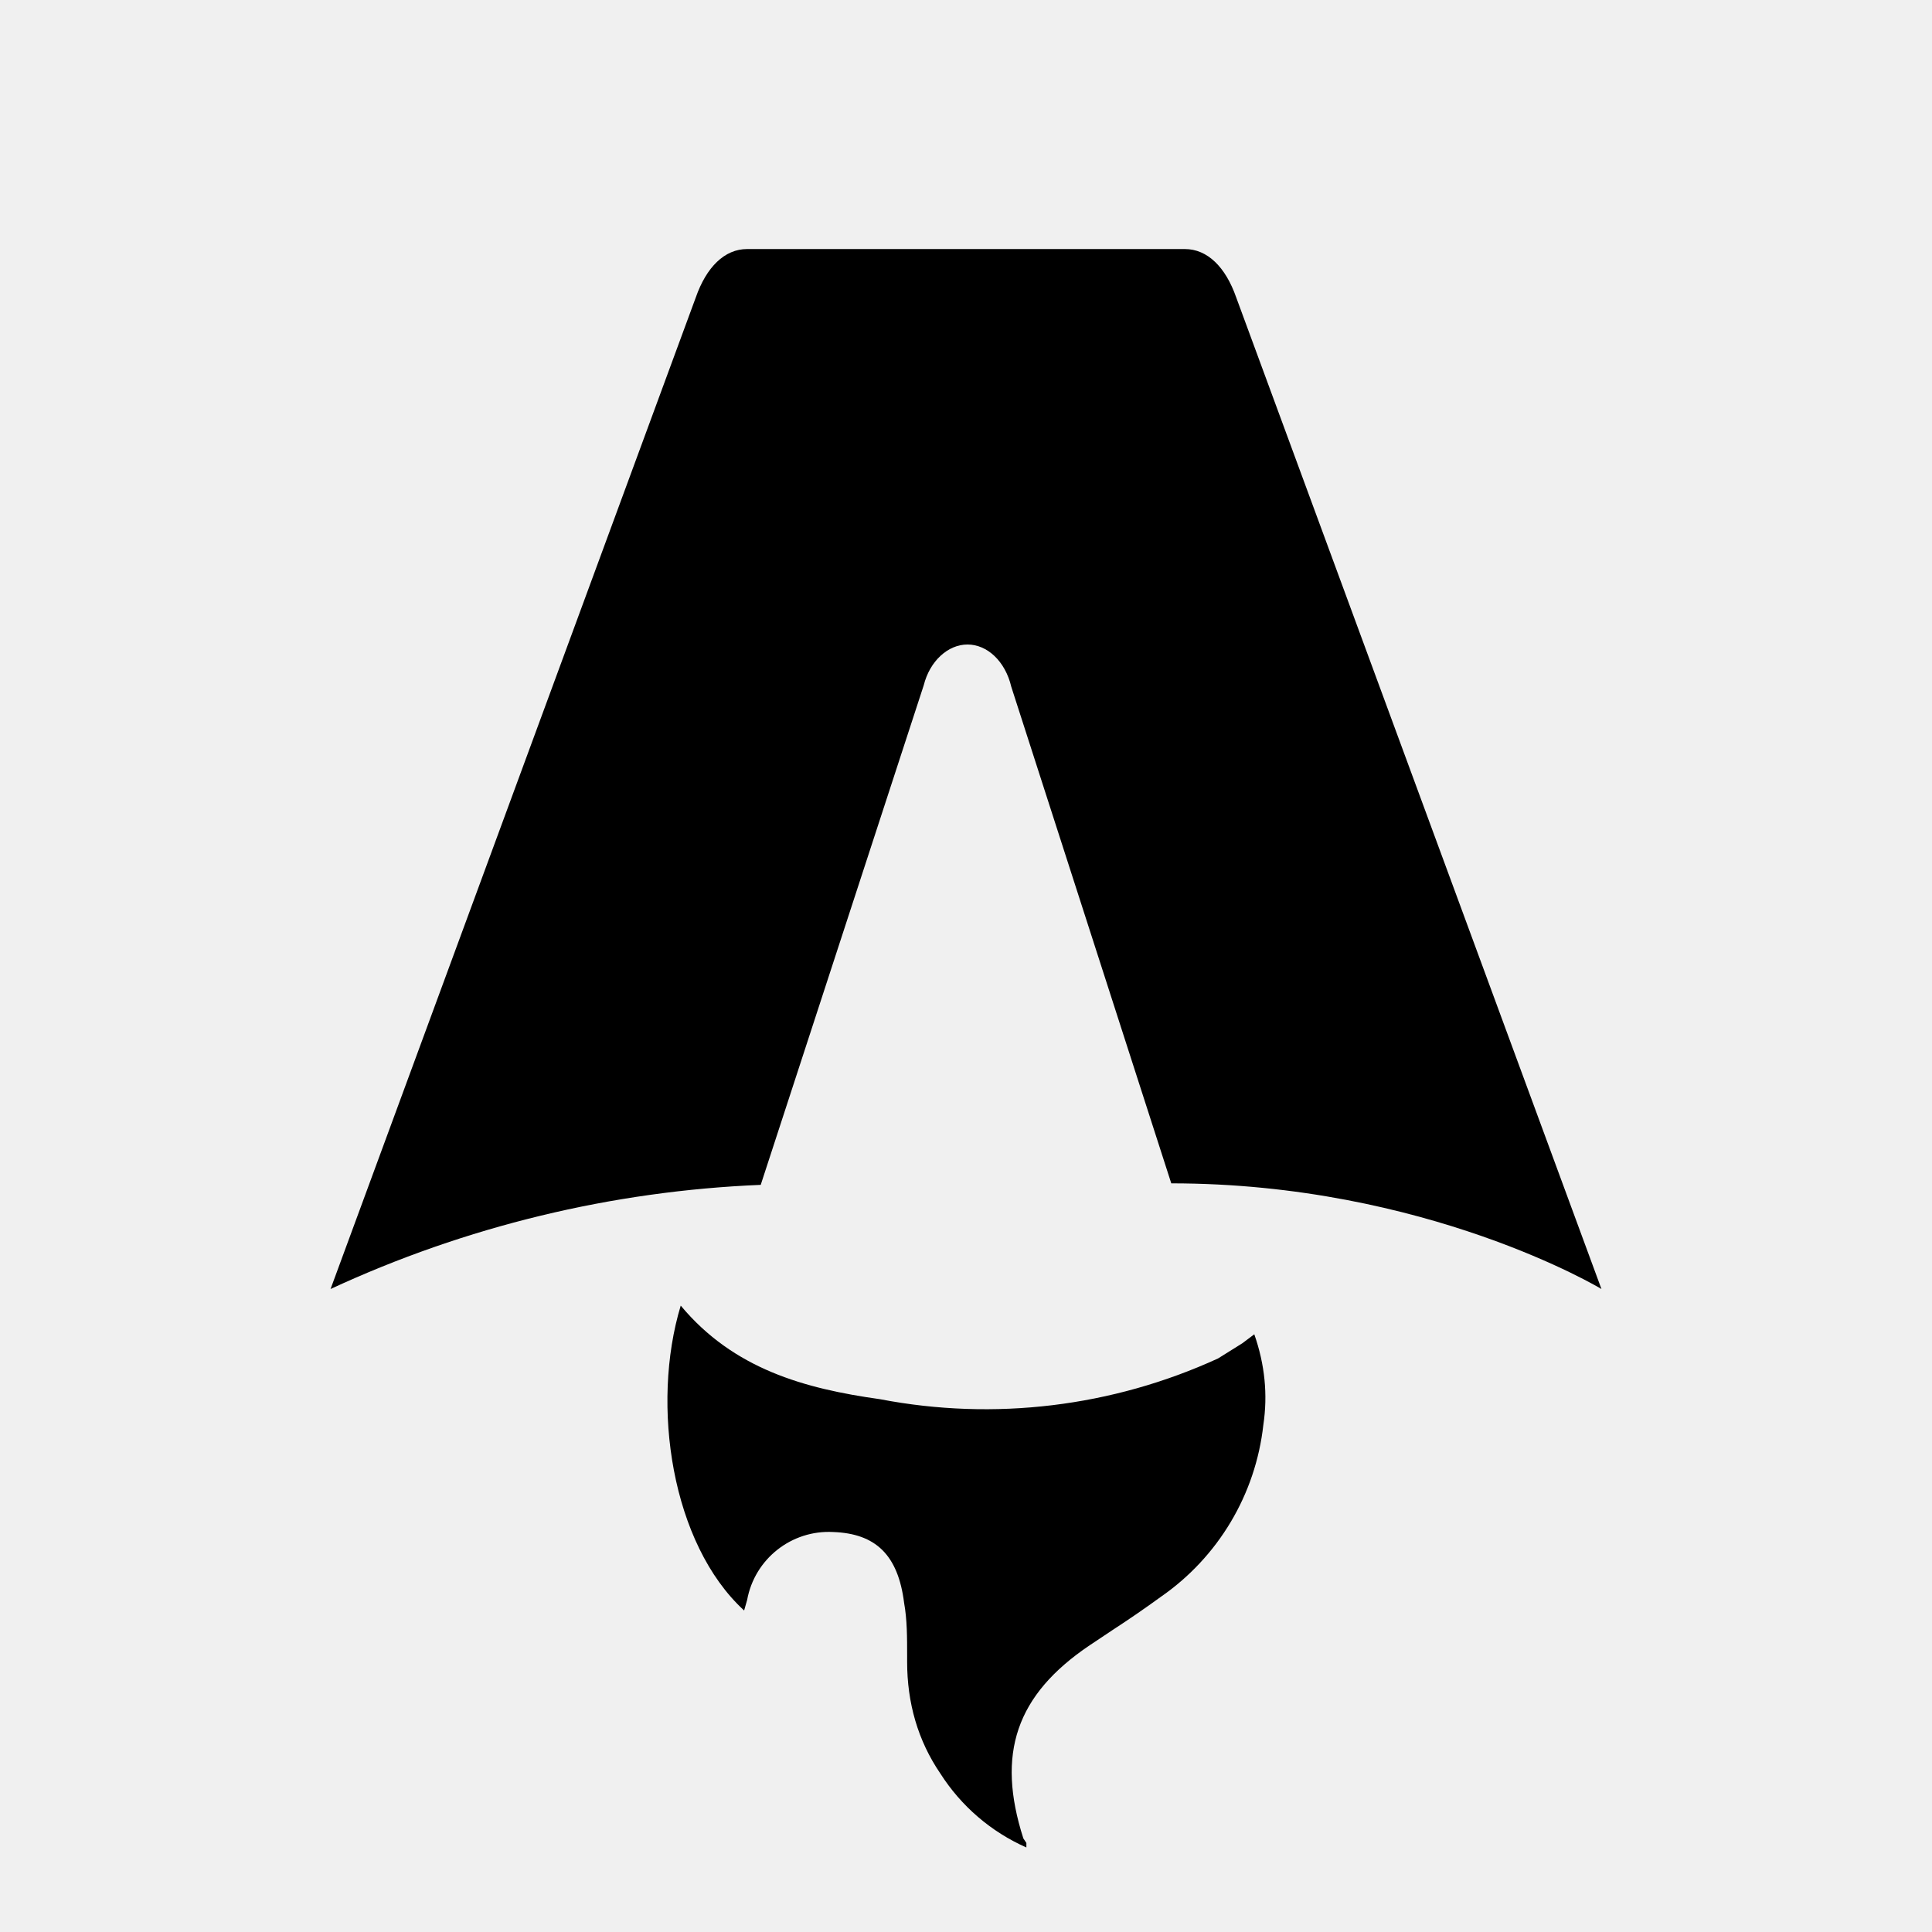
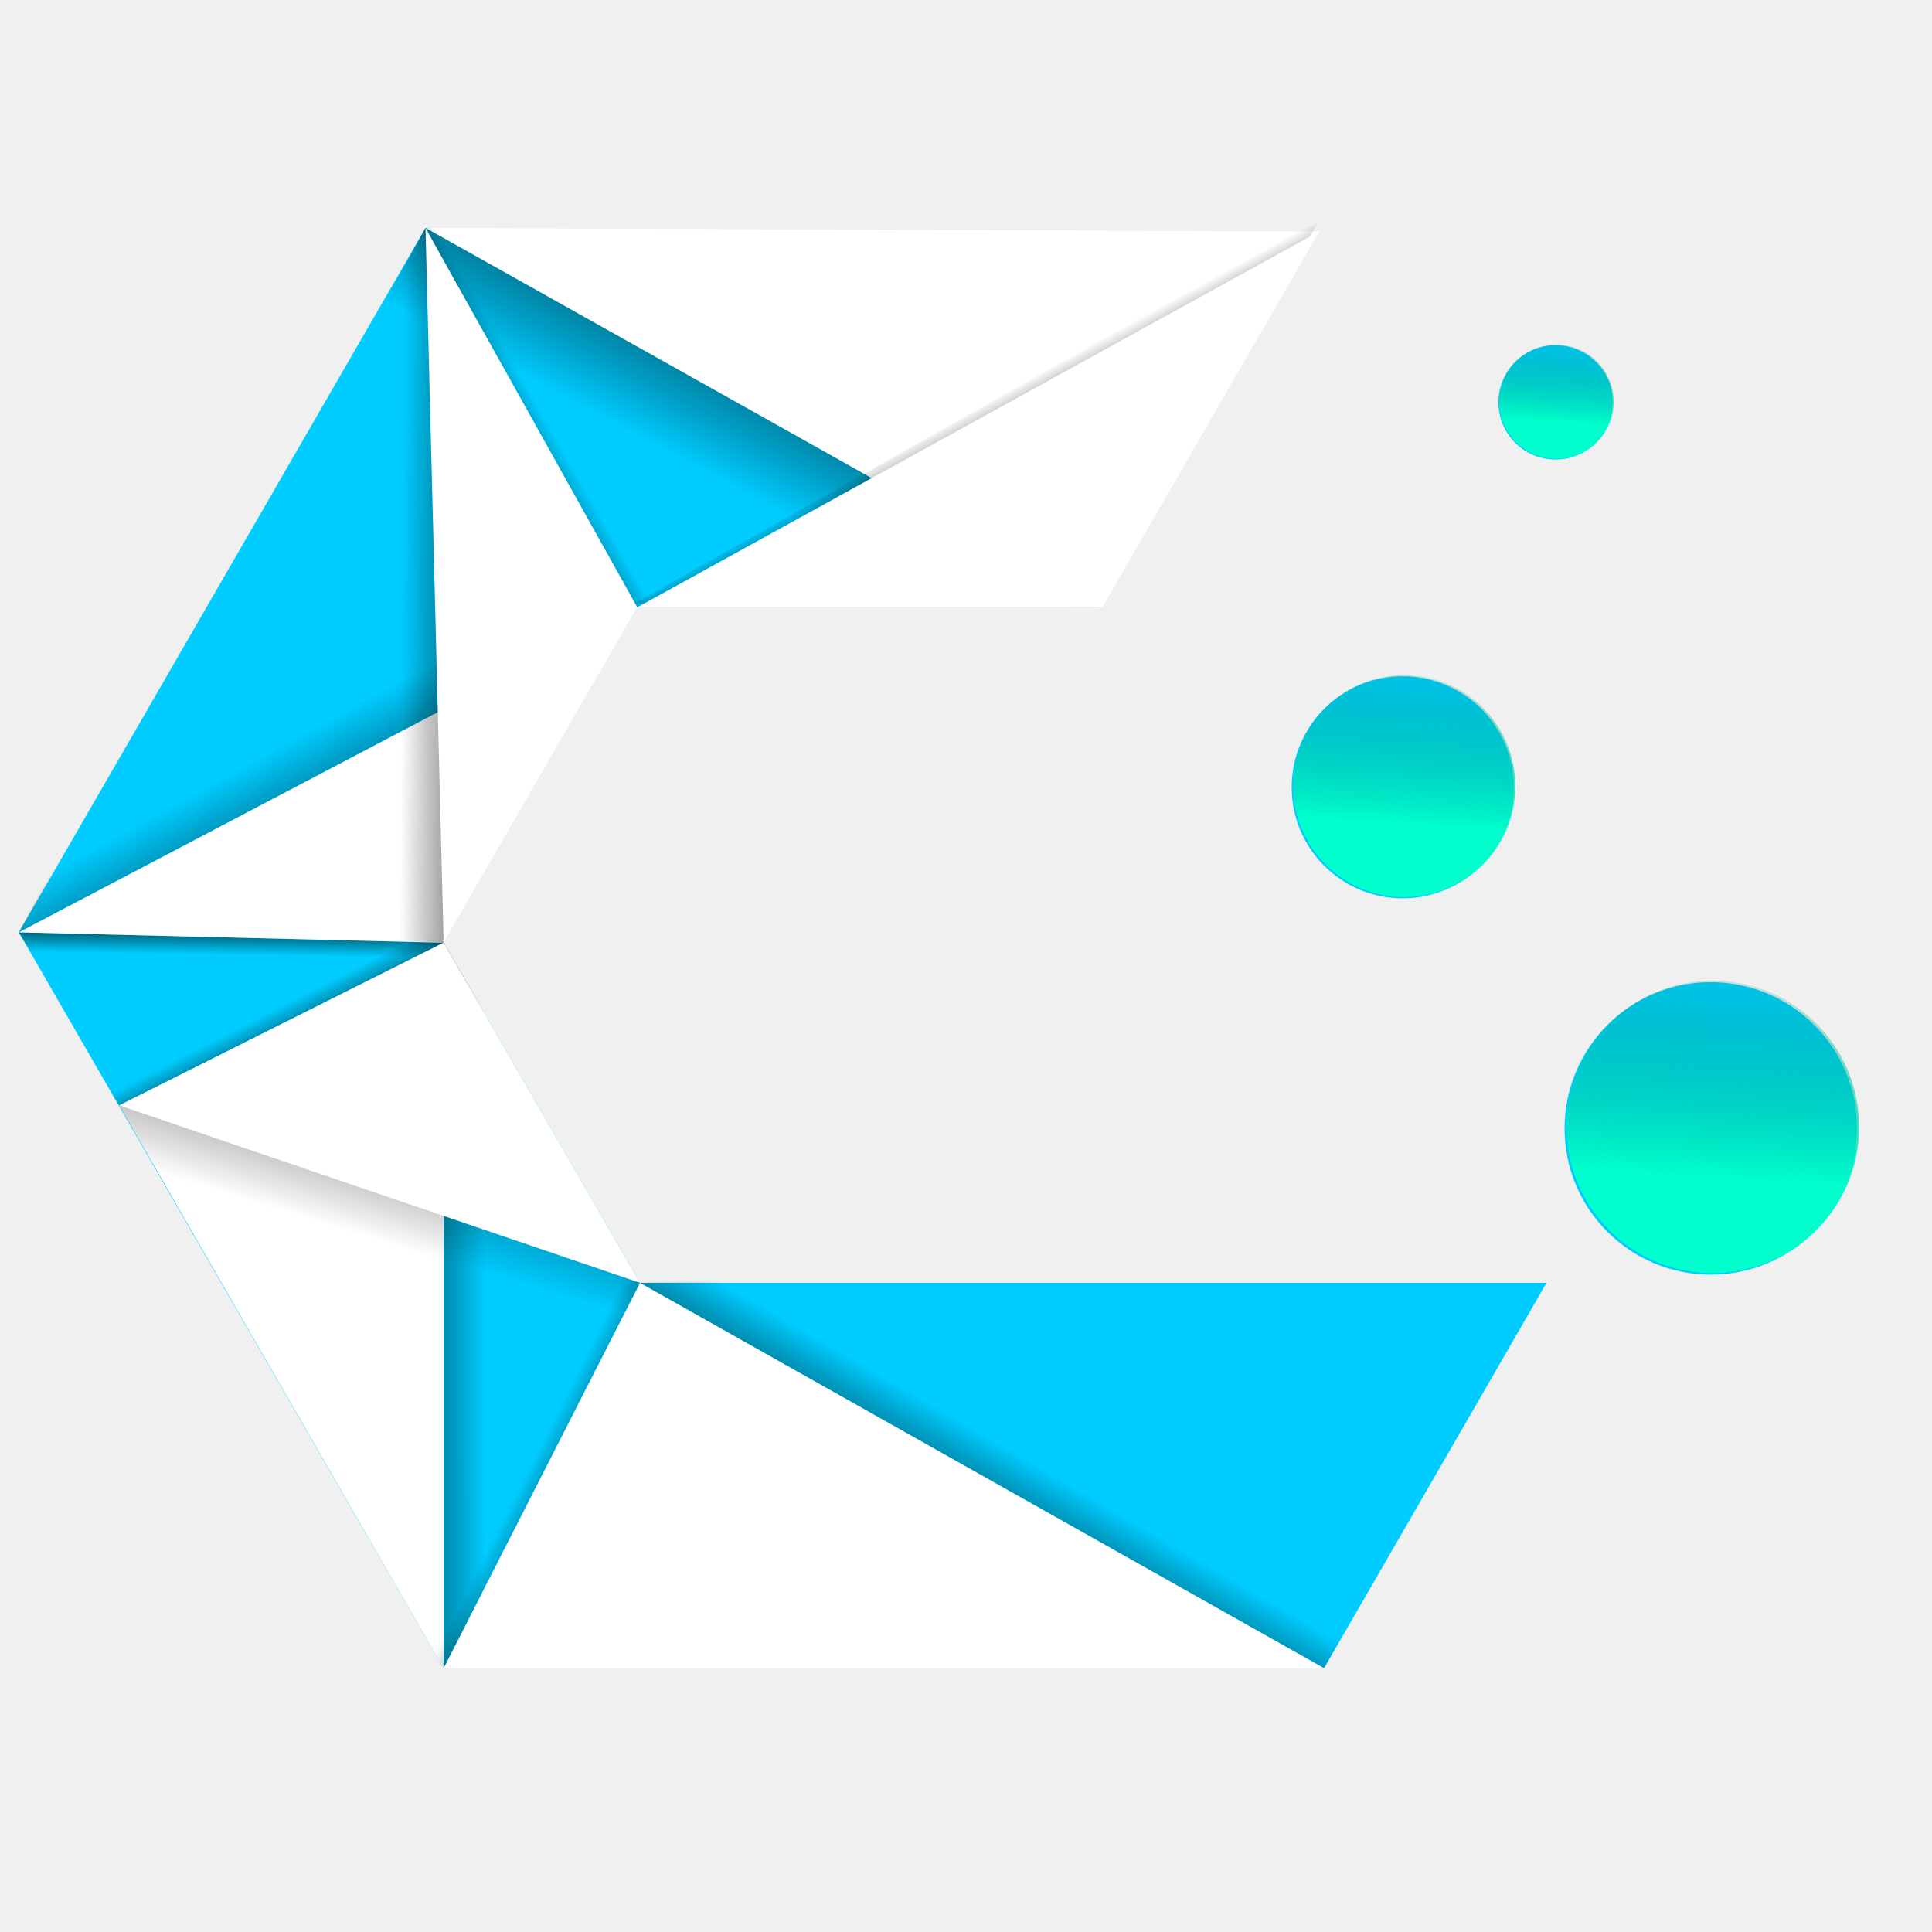
- <svg xmlns="http://www.w3.org/2000/svg" fill="none" viewBox="0 0 128 128">
-   <path d="M50.4 78.5a75.1 75.1 0 0 0-28.5 6.9l24.2-65.7c.7-2 1.9-3.2 3.4-3.2h29c1.5 0 2.7 1.2 3.4 3.2l24.2 65.7s-11.6-7-28.5-7L67 45.5c-.4-1.7-1.6-2.8-2.9-2.8-1.3 0-2.5 1.1-2.9 2.7L50.4 78.5Zm-1.1 28.2Zm-4.2-20.2c-2 6.6-.6 15.8 4.2 20.2a17.5 17.5 0 0 1 .2-.7 5.5 5.5 0 0 1 5.7-4.5c2.8.1 4.3 1.5 4.7 4.7.2 1.1.2 2.3.2 3.5v.4c0 2.7.7 5.2 2.2 7.4a13 13 0 0 0 5.7 4.9v-.3l-.2-.3c-1.8-5.6-.5-9.5 4.4-12.8l1.5-1a73 73 0 0 0 3.2-2.2 16 16 0 0 0 6.8-11.4c.3-2 .1-4-.6-6l-.8.6-1.6 1a37 37 0 0 1-22.4 2.7c-5-.7-9.7-2-13.2-6.2Z" />
-   <style>
-         path { fill: #000; }
-         @media (prefers-color-scheme: dark) {
-             path { fill: #FFF; }
-         }
-     </style>
+ <svg xmlns="http://www.w3.org/2000/svg" xmlns:xlink="http://www.w3.org/1999/xlink" width="128.0px" height="128.0px" viewBox="0 0 128.0 128.0" version="1.1" id="SVGRoot">
+   <defs id="defs1180">
+     <linearGradient xlink:href="#linearGradient937" id="linearGradient939" x1="237.186" y1="296.2" x2="237.072" y2="304.08" gradientUnits="userSpaceOnUse" gradientTransform="matrix(0.3045152,0,0,0.3045152,-57.29642,-29.33446)" />
+     <linearGradient id="linearGradient937">
+       <stop style="stop-color:#001313;stop-opacity:1;" offset="0" id="stop933" />
+       <stop style="stop-color:#001313;stop-opacity:0;" offset="1" id="stop935" />
+     </linearGradient>
+     <linearGradient xlink:href="#linearGradient4353" id="linearGradient5185" x1="994.809" y1="1533.278" x2="982.344" y2="1556.765" gradientUnits="userSpaceOnUse" gradientTransform="matrix(0.5724388,0,0,0.5724388,-518.1481,-861.1257)" />
+     <linearGradient id="linearGradient4353">
+       <stop style="stop-color:#020202;stop-opacity:1;" offset="0" id="stop4349" />
+       <stop style="stop-color:#020202;stop-opacity:0;" offset="1" id="stop4351" />
+     </linearGradient>
+     <linearGradient xlink:href="#linearGradient4353" id="linearGradient9102" x1="1022.515" y1="1582.428" x2="1018.597" y2="1575.638" gradientUnits="userSpaceOnUse" gradientTransform="matrix(0.5876791,0,0,0.5575734,-537.6084,-849.5336)" />
+     <linearGradient xlink:href="#linearGradient4353" id="linearGradient11890" x1="940.433" y1="1612.467" x2="930.589" y2="1594.47" gradientUnits="userSpaceOnUse" gradientTransform="matrix(0.5724388,0,0,0.5724388,-518.1481,-861.1257)" />
+     <linearGradient xlink:href="#linearGradient4353" id="linearGradient11670" x1="965.605" y1="1571.427" x2="951.661" y2="1571.345" gradientUnits="userSpaceOnUse" gradientTransform="matrix(0.5724388,0,0,0.5724388,-518.1481,-861.1257)" />
+     <linearGradient xlink:href="#linearGradient4353" id="linearGradient13770" x1="946.234" y1="1655.864" x2="961.373" y2="1655.846" gradientUnits="userSpaceOnUse" gradientTransform="matrix(0.5724388,0,0,0.5724388,-518.1481,-861.1257)" />
+     <linearGradient xlink:href="#linearGradient937" id="linearGradient2816" x1="366.154" y1="427.324" x2="350.922" y2="419.642" gradientUnits="userSpaceOnUse" gradientTransform="matrix(0.3045152,0,0,0.3045152,-73.1398,-28.00358)" />
+     <linearGradient xlink:href="#linearGradient4353" id="linearGradient12421" x1="936.335" y1="1628.774" x2="933.378" y2="1622.977" gradientUnits="userSpaceOnUse" gradientTransform="matrix(0.5724388,0,0,0.5724388,-518.1481,-861.1257)" />
+     <linearGradient xlink:href="#linearGradient4353" id="linearGradient13391" x1="950.33" y1="1618.617" x2="941.971" y2="1645.767" gradientUnits="userSpaceOnUse" gradientTransform="matrix(0.5724388,0,0,0.5724388,-518.1481,-861.1257)" />
+     <linearGradient xlink:href="#linearGradient4353" id="linearGradient13599" x1="1008.201" y1="1681.329" x2="1015.731" y2="1668.374" gradientUnits="userSpaceOnUse" gradientTransform="matrix(0.5724388,0,0,0.5724388,-518.1481,-861.1257)" />
+     <linearGradient xlink:href="#linearGradient18299" id="linearGradient18175" x1="1148.342" y1="1585.508" x2="1145.437" y2="1629.975" gradientUnits="userSpaceOnUse" gradientTransform="matrix(0.3499239,0,0,0.3499239,-282.8678,-491.668)" />
+     <linearGradient id="linearGradient18299">
+       <stop style="stop-color:#008066;stop-opacity:0" offset="0" id="stop18295" />
+       <stop style="stop-color:#00ffcc;stop-opacity:1" offset="1" id="stop18297" />
+     </linearGradient>
+     <linearGradient xlink:href="#linearGradient18299" id="linearGradient18632" gradientUnits="userSpaceOnUse" gradientTransform="matrix(0.2656518,0,0,0.2656518,-211.1521,-375.487)" x1="1148.342" y1="1585.508" x2="1145.437" y2="1629.975" />
+     <linearGradient xlink:href="#linearGradient18299" id="linearGradient18659" gradientUnits="userSpaceOnUse" gradientTransform="matrix(0.1367904,0,0,0.1367904,-53.62402,-195.0342)" x1="1148.342" y1="1585.508" x2="1145.437" y2="1629.975" />
+     <linearGradient xlink:href="#linearGradient937" id="linearGradient3254" x1="348.048" y1="194.78" x2="361.21" y2="187.235" gradientUnits="userSpaceOnUse" gradientTransform="matrix(0.3045152,0,0,0.3045152,-73.1398,-28.00358)" />
+   </defs>
+   <g id="layer1">
+     <circle style="opacity:0;fill:#001313;fill-opacity:1;stroke-width:0.28" id="path3962" cx="64.51" cy="62.02" r="87.45" />
+     <path style="fill:#ffffff;fill-opacity:1;stroke:none;stroke-width:0.151px;stroke-linecap:butt;stroke-linejoin:miter;stroke-opacity:1" d="M 30.609,15.339 H 87.389 L 73.015,40.235 H 42.223 L 29.392,62.458 42.401,84.99 h 60.064 L 87.727,110.519 H 29.39 L 1.245,61.77 28.19,15.1 Z" id="path3295-6-2-7-3" />
+     <path style="fill:#ffffff;stroke:none;stroke-width:0.151px;stroke-linecap:butt;stroke-linejoin:miter;stroke-opacity:1" d="M 28.19,15.1 73.015,40.235 87.389,15.339 Z" id="path6337" />
+     <path style="fill:#ffffff;stroke:none;stroke-width:0.151px;stroke-linecap:butt;stroke-linejoin:miter;stroke-opacity:1" d="m 42.401,84.99 -13.011,25.529 h 58.337 l 14.739,-25.529 z" id="path6372" />
+     <path style="fill:#00ccff;stroke:none;stroke-width:0.151px;stroke-linecap:butt;stroke-linejoin:miter;stroke-opacity:1" d="M 28.19,15.1 73.015,40.235 H 42.223 L 29.392,62.458 42.401,84.99 29.39,110.519 1.245,61.77 28.19,15.1" id="path6473" />
+     <path style="fill:url(#linearGradient939);fill-opacity:1;stroke:none;stroke-width:0.305px;stroke-linecap:butt;stroke-linejoin:miter;stroke-opacity:1" d="m 1.245,61.77 28.147,0.688 0.787,1.349 -28.05,-0.565 z" id="path931" />
+     <path style="fill:url(#linearGradient5185);fill-opacity:1;stroke:none;stroke-width:0.151px;stroke-linecap:butt;stroke-linejoin:miter;stroke-opacity:1" d="M 73.015,40.235 28.19,15.1 24.781,21.248 58.762,40.092 Z" id="path5111" />
+     <path style="fill:url(#linearGradient9102);fill-opacity:1;stroke:none;stroke-width:0.151px;stroke-linecap:butt;stroke-linejoin:miter;stroke-opacity:1" d="M 42,40 87.658,14.215 72.902,38.465 Z" id="path8399-8" />
+     <path style="fill:#ffffff;fill-opacity:1;stroke:none;stroke-width:0.151px;stroke-linecap:butt;stroke-linejoin:miter;stroke-opacity:1" d="M 42.223,40.235 87.389,15.339 73.015,40.235 Z" id="path8399" />
+     <path style="fill:#ffffff;stroke:none;stroke-width:0.151px;stroke-linecap:butt;stroke-linejoin:miter;stroke-opacity:1" d="M 1.245,61.77 42.223,40.235 29.392,62.458 Z" id="path8568" />
+     <path style="fill:url(#linearGradient11890);fill-opacity:1;stroke:none;stroke-width:0.151px;stroke-linecap:butt;stroke-linejoin:miter;stroke-opacity:1" d="M 1.245,61.77 42.223,40.235 39.454,35.904 4.139,56.376 Z" id="path11882" />
+     <path style="fill:#ffffff;fill-opacity:1;stroke:none;stroke-width:0.151px;stroke-linecap:butt;stroke-linejoin:miter;stroke-opacity:1" d="M 42.223,40.235 28.19,15.1 29.392,62.458 Z" id="path8467" />
+     <path style="fill:#00ccff;fill-opacity:1;stroke:none;stroke-width:0.151px;stroke-linecap:butt;stroke-linejoin:miter;stroke-opacity:1" d="m 42.401,84.99 45.325,25.529 14.739,-25.529 z" id="path8916" />
+     <path style="fill:url(#linearGradient11670);fill-opacity:1;stroke:none;stroke-width:0.151px;stroke-linecap:butt;stroke-linejoin:miter;stroke-opacity:1" d="m 28.19,15.1 -3.409,6.148 0.327,41.008 4.284,0.201 z" id="path11629" />
+     <path style="fill:#ffffff;fill-opacity:1;stroke:none;stroke-width:0.151px;stroke-linecap:butt;stroke-linejoin:miter;stroke-opacity:1" d="m 29.392,62.458 -21.489,10.776 21.487,37.285 z" id="path12053" />
+     <path style="fill:url(#linearGradient13770);fill-opacity:1;stroke:none;stroke-width:0.151px;stroke-linecap:butt;stroke-linejoin:miter;stroke-opacity:1" d="m 29.392,62.458 v 48.061 l 5.265,-10.276 0.407,-28.173 z" id="path13729" />
+     <path style="fill:url(#linearGradient2816);fill-opacity:1;stroke:none;stroke-width:0.305px;stroke-linecap:butt;stroke-linejoin:miter;stroke-opacity:1" d="m 29.39,110.519 -2.027,-3.649 13.056,-25.215 1.982,3.335 z" id="path2775" />
+     <path style="fill:url(#linearGradient12421);fill-opacity:1;stroke:none;stroke-width:0.151px;stroke-linecap:butt;stroke-linejoin:miter;stroke-opacity:1" d="M 7.903,73.234 29.392,62.458 25.108,62.256 6.463,71.164 Z" id="path12347" />
+     <path style="fill:#ffffff;fill-opacity:1;stroke:none;stroke-width:0.151px;stroke-linecap:butt;stroke-linejoin:miter;stroke-opacity:1" d="M 7.903,73.234 42.401,84.99 29.392,62.458 Z" id="path13027" />
+     <path style="fill:url(#linearGradient13391);fill-opacity:1;stroke:none;stroke-width:0.151px;stroke-linecap:butt;stroke-linejoin:miter;stroke-opacity:1" d="M 42.401,84.99 7.903,73.234 11.649,79.702 40,90 Z" id="path13350" />
+     <path style="fill:url(#linearGradient13599);fill-opacity:1;stroke:none;stroke-width:0.151px;stroke-linecap:butt;stroke-linejoin:miter;stroke-opacity:1" d="m 42.401,84.99 45.325,25.529 5.432,-9.669 -29.172,-16.109 z" id="path13525" />
+     <g id="g1534" transform="translate(-4.606242,-0.6816724)">
+       <circle style="fill:#00ccff;fill-opacity:1;stroke:none;stroke-width:0.093;stroke-opacity:1" id="path14992-9" cx="117.952" cy="75.441" r="9.689" />
+       <circle style="fill:url(#linearGradient18175);fill-opacity:1;stroke:none;stroke-width:0.093;stroke-opacity:1" id="path14992-9-0" cx="118.085" cy="75.341" r="9.689" />
+     </g>
+     <g id="g1538" transform="translate(-0.2044013,-2.886232)">
+       <circle style="fill:#00ccff;fill-opacity:1;stroke:none;stroke-width:0.07;stroke-opacity:1" id="path14992-9-7" cx="93.138" cy="55.045" r="7.356" />
+       <circle style="fill:url(#linearGradient18632);fill-opacity:1;stroke:none;stroke-width:0.07;stroke-opacity:1" id="path14992-9-0-5" cx="93.239" cy="54.969" r="7.356" />
+     </g>
+     <g id="g1542">
+       <circle style="fill:#00ccff;fill-opacity:1;stroke:none;stroke-width:0.036;stroke-opacity:1" id="path14992-9-28" cx="103.062" cy="26.657" r="3.788" />
+       <circle style="fill:url(#linearGradient18659);fill-opacity:1;stroke:none;stroke-width:0.036;stroke-opacity:1" id="path14992-9-0-9" cx="103.114" cy="26.618" r="3.788" />
+     </g>
+     <path style="fill:url(#linearGradient3254);fill-opacity:1;stroke:none;stroke-width:0.305px;stroke-linecap:butt;stroke-linejoin:miter;stroke-opacity:1" d="M 42.223,40.235 28.19,15.1 31.765,15.049 44.955,38.539 Z" id="path3180" />
+   </g>
</svg>
